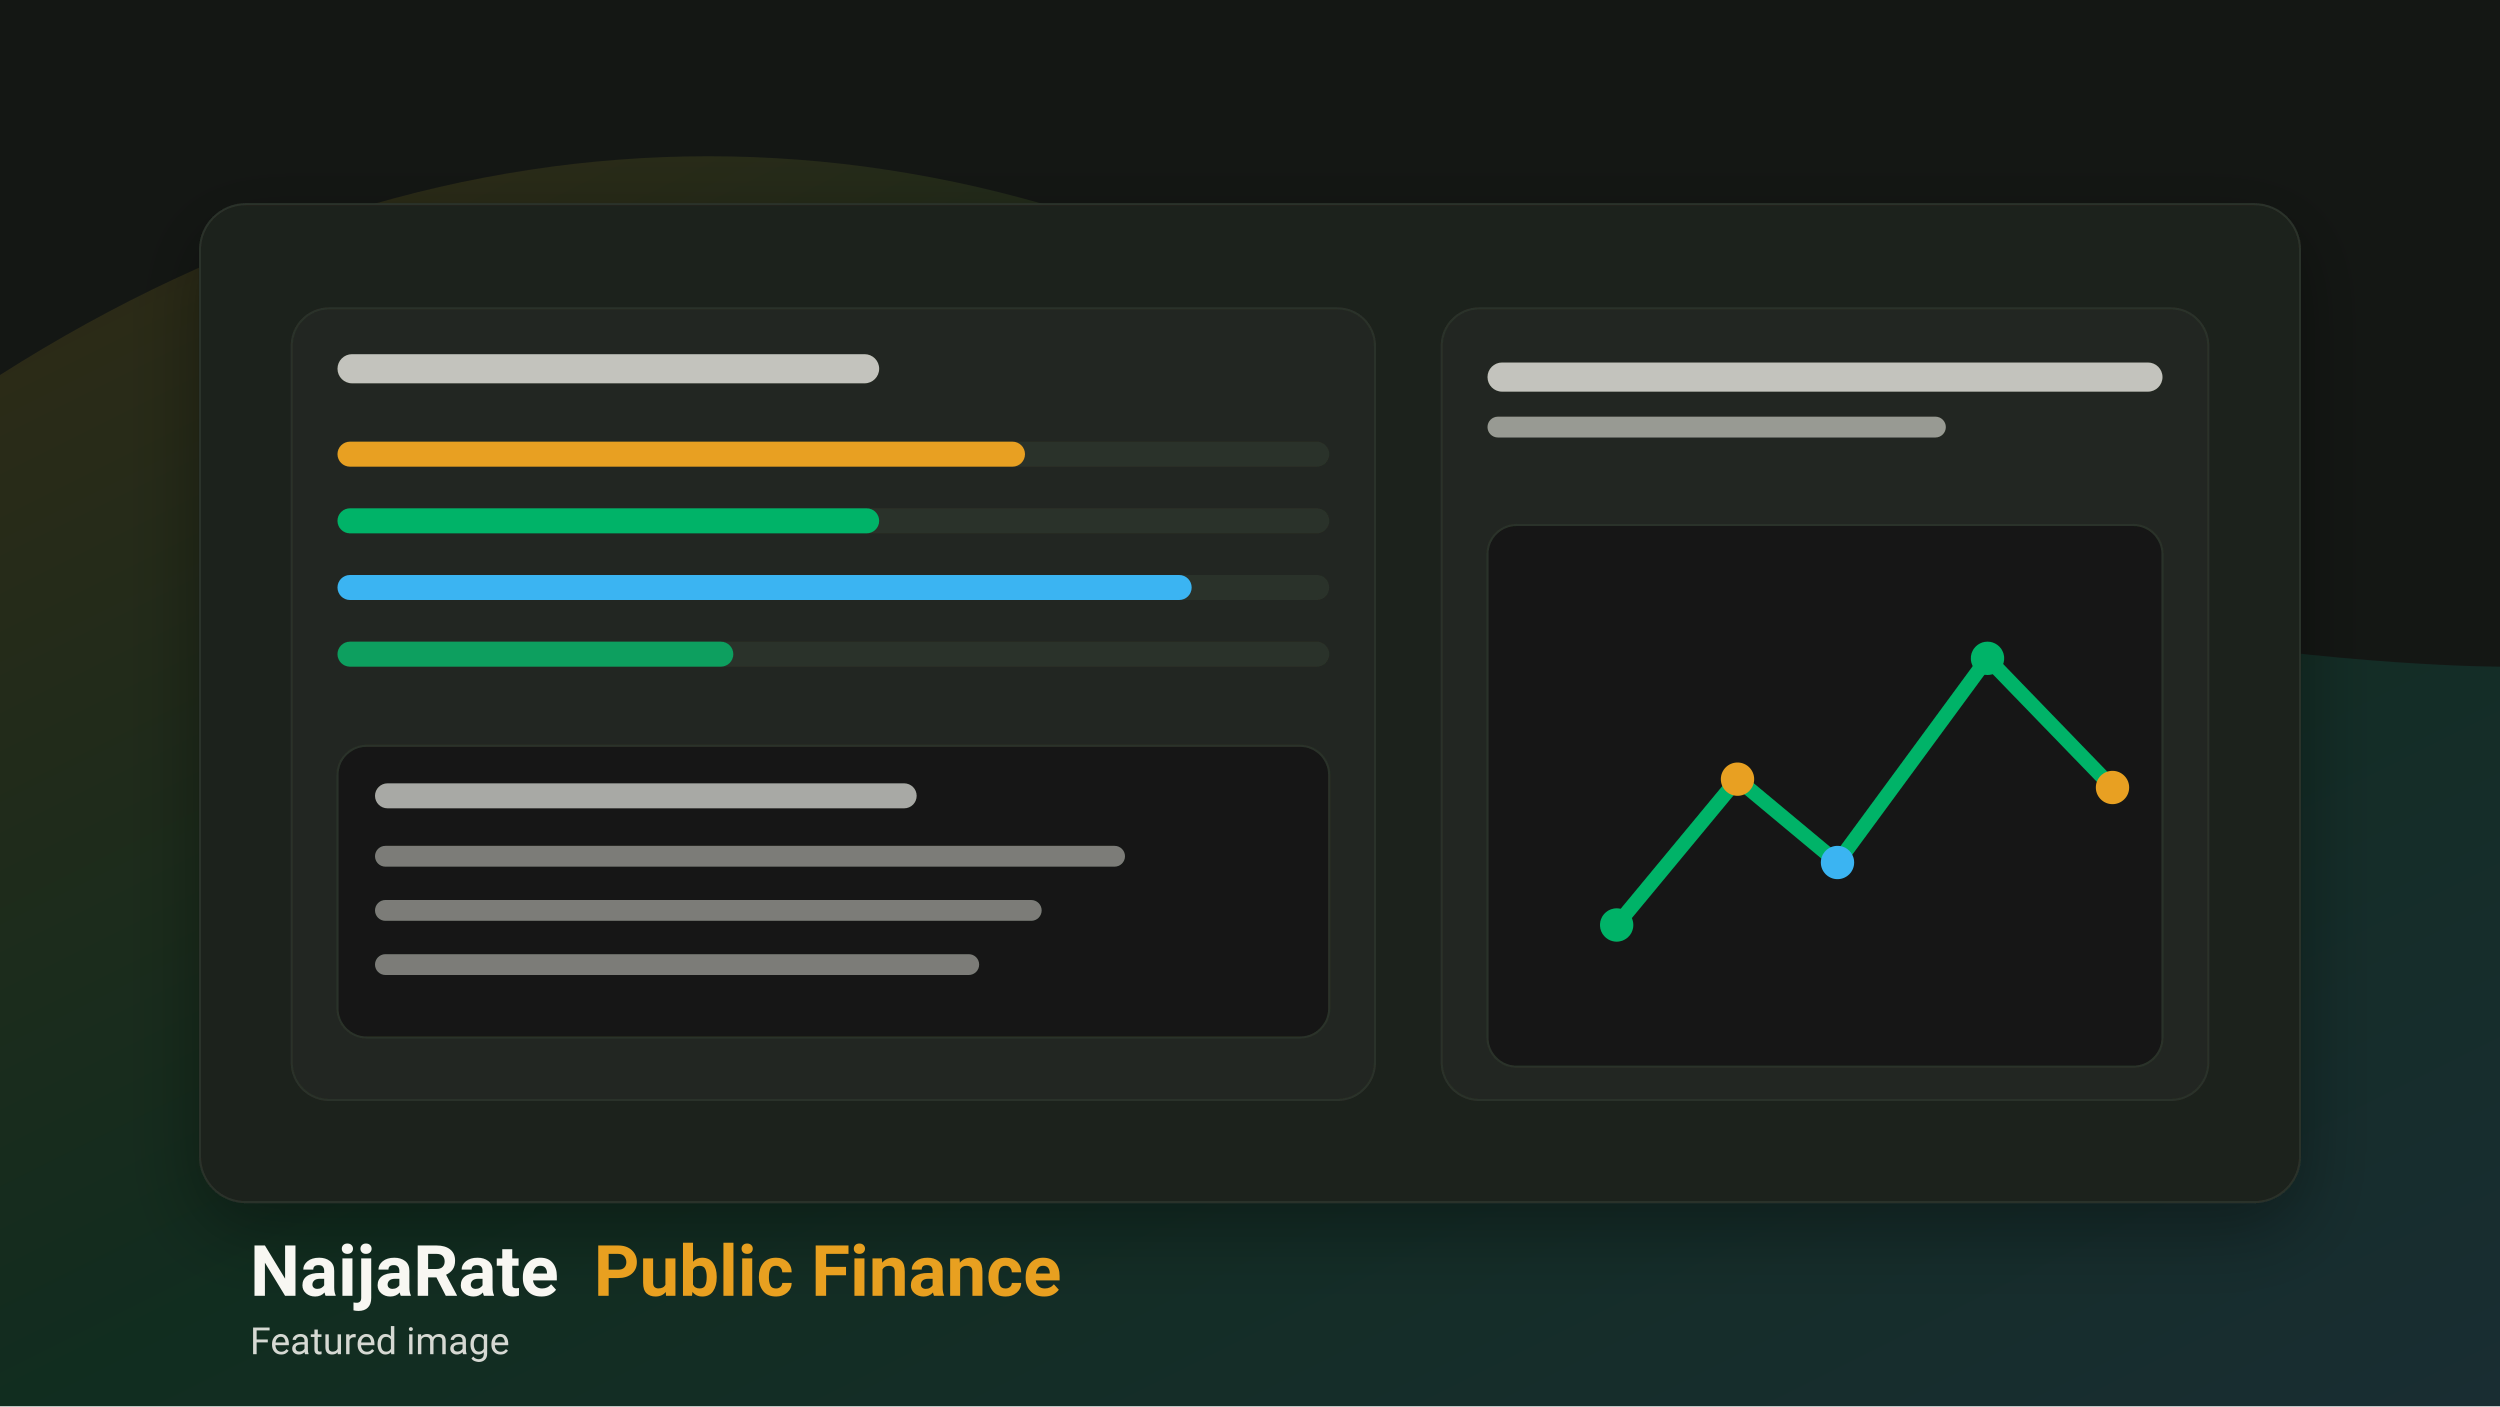
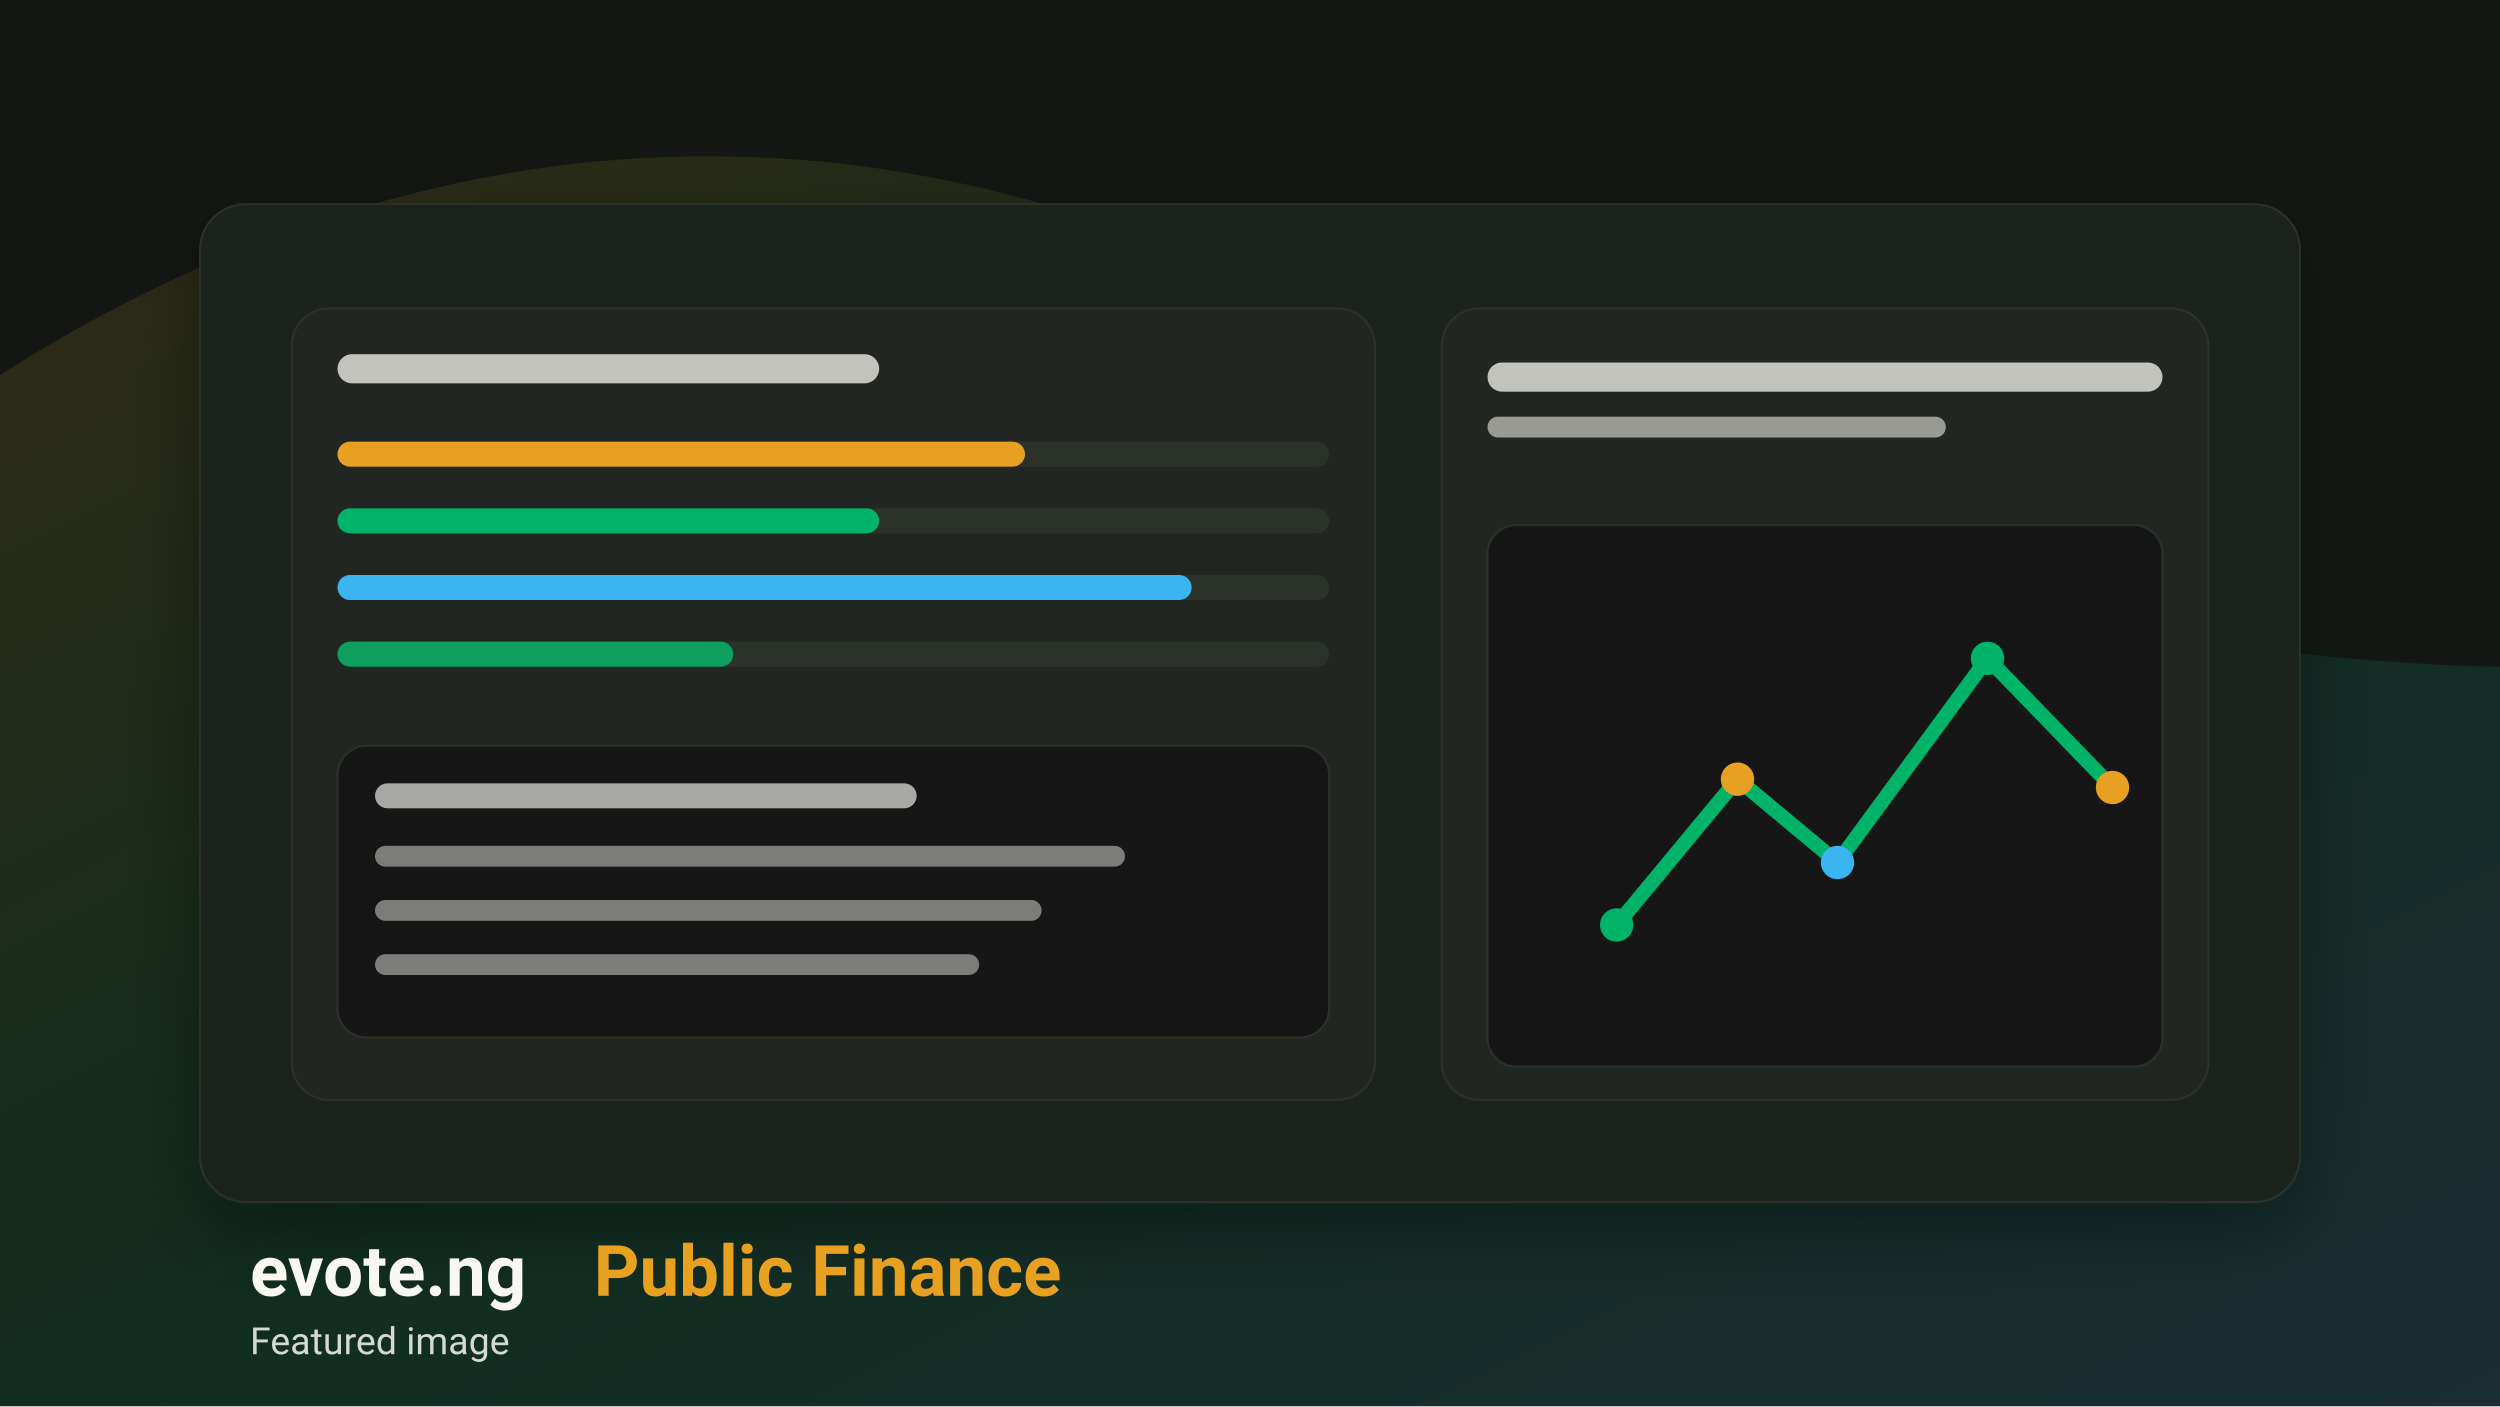
<svg xmlns="http://www.w3.org/2000/svg" width="1200" height="675" viewBox="0 0 1200 675">
  <defs>
    <linearGradient id="g" x1="0" y1="0" x2="1" y2="1">
      <stop offset="0" stop-color="#e8a020" />
      <stop offset="0.5" stop-color="#00b368" />
      <stop offset="1" stop-color="#3ab4f2" />
    </linearGradient>
    <filter id="s" x="-20%" y="-20%" width="140%" height="140%">
      <feDropShadow dx="0" dy="12" stdDeviation="18" flood-color="#000" flood-opacity="0.35" />
    </filter>
  </defs>
  <rect width="1200" height="675" fill="#141714" />
  <path d="M0 180c220-140 460-140 680 0s520 140 520 140v355H0z" fill="url(#g)" opacity="0.14" />
  <g filter="url(#s)">
    <rect x="96" y="98" width="1008" height="479" rx="22" fill="#1d211b" stroke="#2c312a" />
    <g transform="translate(140 148)">
      <rect x="0" y="0" width="520" height="380" rx="18" fill="#232820" stroke="#2c312a" />
      <rect x="22" y="22" width="260" height="14" rx="7" fill="#f8f7f2" opacity="0.75" />
      <g transform="translate(22 64)">
        <rect x="0" y="0" width="476" height="12" rx="6" fill="#2c312a" />
        <rect x="0" y="0" width="330" height="12" rx="6" fill="#e8a020" />
        <rect x="0" y="32" width="476" height="12" rx="6" fill="#2c312a" />
        <rect x="0" y="32" width="260" height="12" rx="6" fill="#00b368" />
        <rect x="0" y="64" width="476" height="12" rx="6" fill="#2c312a" />
        <rect x="0" y="64" width="410" height="12" rx="6" fill="#3ab4f2" />
        <rect x="0" y="96" width="476" height="12" rx="6" fill="#2c312a" />
        <rect x="0" y="96" width="190" height="12" rx="6" fill="#00b368" opacity="0.85" />
      </g>
      <g transform="translate(22 210)">
        <rect x="0" y="0" width="476" height="140" rx="14" fill="#141714" stroke="#2c312a" />
        <rect x="18" y="18" width="260" height="12" rx="6" fill="#f8f7f2" opacity="0.65" />
        <rect x="18" y="48" width="360" height="10" rx="5" fill="#f8f7f2" opacity="0.45" />
        <rect x="18" y="74" width="320" height="10" rx="5" fill="#f8f7f2" opacity="0.45" />
        <rect x="18" y="100" width="290" height="10" rx="5" fill="#f8f7f2" opacity="0.45" />
      </g>
    </g>
    <g transform="translate(692 148)">
      <rect x="0" y="0" width="368" height="380" rx="18" fill="#232820" stroke="#2c312a" />
      <g transform="translate(22 26)">
        <rect x="0" y="0" width="324" height="14" rx="7" fill="#f8f7f2" opacity="0.75" />
        <rect x="0" y="26" width="220" height="10" rx="5" fill="#f8f7f2" opacity="0.55" />
        <g transform="translate(0 78)">
          <rect x="0" y="0" width="324" height="260" rx="14" fill="#141714" stroke="#2c312a" />
          <path d="M62 192l58-70 48 40 72-98 60 62" fill="none" stroke="#00b368" stroke-width="7" stroke-linecap="round" stroke-linejoin="round" />
          <circle cx="62" cy="192" r="8" fill="#00b368" />
          <circle cx="120" cy="122" r="8" fill="#e8a020" />
          <circle cx="168" cy="162" r="8" fill="#3ab4f2" />
          <circle cx="240" cy="64" r="8" fill="#00b368" />
          <circle cx="300" cy="126" r="8" fill="#e8a020" />
        </g>
      </g>
    </g>
  </g>
  <g font-family="system-ui, -apple-system, Segoe UI, Roboto, Arial" fill="#f8f7f2">
-     <text x="120" y="622" font-size="34" font-weight="700">NaijaRate</text>
+     <text x="120" y="622" font-size="34" font-weight="700">evote.ng</text>
    <text x="285" y="622" font-size="34" font-weight="700" fill="#e8a020">Public Finance</text>
    <text x="120" y="650" font-size="18" opacity="0.85">Featured image</text>
  </g>
</svg>
